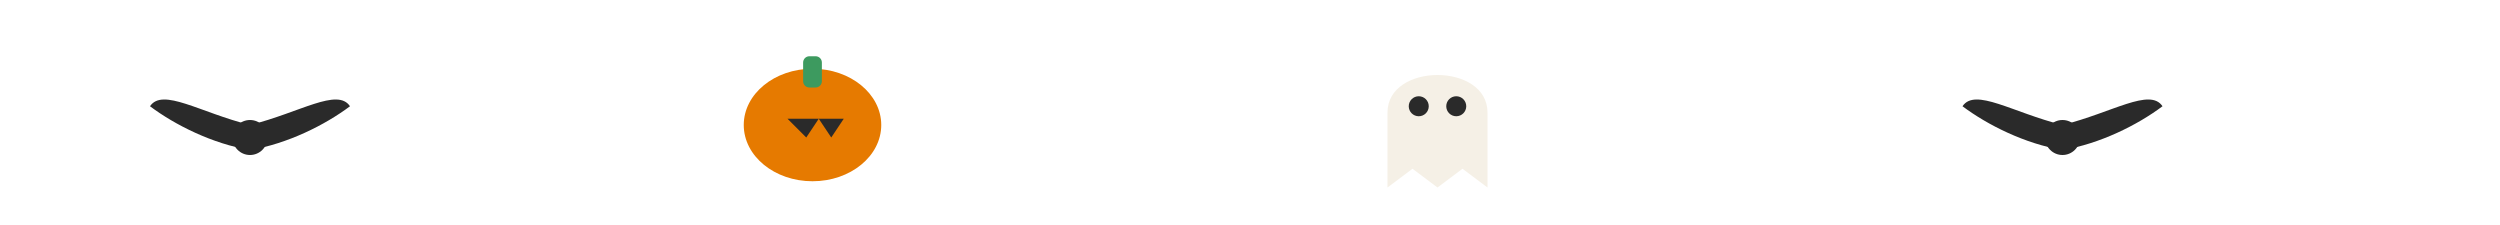
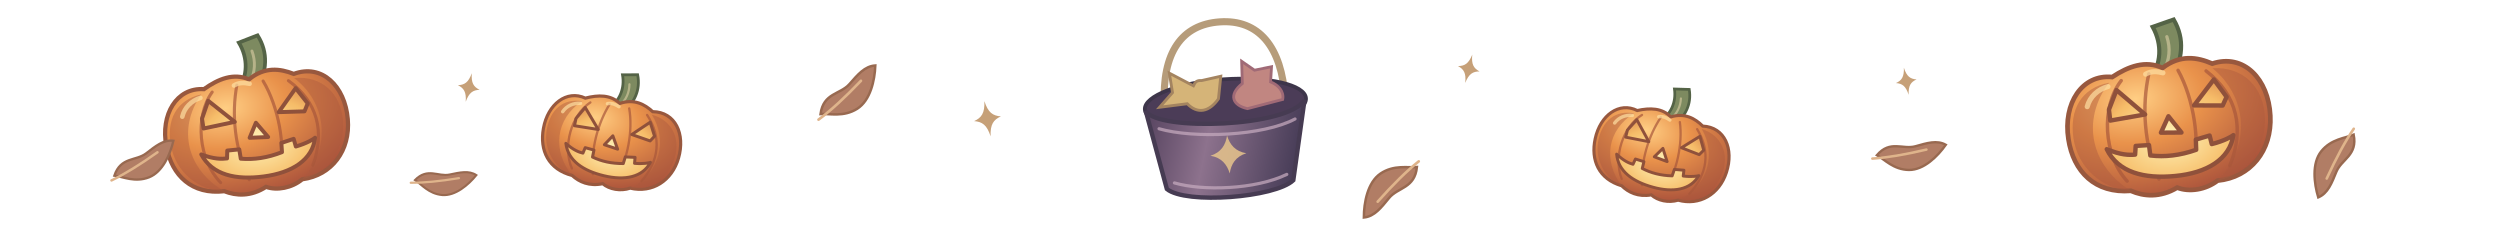
<svg xmlns="http://www.w3.org/2000/svg" viewBox="0 0 400 36" fill="none" aria-hidden="true">
-   <g transform="translate(40,18)" fill="#2a2a2a">
-     <path d="M0 2 C-8 0,-14 -4,-16 -1 C-12 2,-6 5,0 6 C6 5,12 2,16 -1 C14 -4,8 0,0 2z" />
-     <circle cx="0" cy="4" r="2.8" />
+   <defs>
+     <radialGradient id="hw-pumpkin" cx=".35" cy=".26" r=".81">
+       <stop stop-color="#ffce84" />
+       <stop offset=".41" stop-color="#e9924b" />
+       <stop offset="1" stop-color="#a9513b" />
+     </radialGradient>
+     <radialGradient id="hw-candle" cx=".51" cy=".57" r=".79">
+       <stop stop-color="#fff3b8" />
+       <stop offset=".64" stop-color="#f6bd69" />
+       <stop offset="1" stop-color="#d57d48" />
+     </radialGradient>
+     <linearGradient id="hw-wing" x2=".79" y2="1">
+       <stop stop-color="#86778e" />
+       <stop offset=".48" stop-color="#65566f" />
+       <stop offset="1" stop-color="#3d374e" />
+     </linearGradient>
+     <linearGradient id="hw-pearl" x2=".79" y2="1">
+       <stop stop-color="#fff4df" />
+       <stop offset=".47" stop-color="#eee5e4" />
+       <stop offset="1" stop-color="#ad9eae" />
+     </linearGradient>
+     <linearGradient id="hw-bucket" x2="1" y2=".16">
+       <stop stop-color="#56435f" />
+       <stop offset=".42" stop-color="#8d728d" />
+       <stop offset="1" stop-color="#483d58" />
+     </linearGradient>
+     <linearGradient id="hw-moon" x2=".82" y2="1">
+       <stop stop-color="#fff3cb" />
+       <stop offset=".65" stop-color="#e9c78d" />
+       <stop offset="1" stop-color="#b68d61" />
+     </linearGradient>
+   </defs>
+   <g transform="translate(41 20) rotate(-9) scale(0.65)">
+     <path d="M-3.1-9.2C-.17-12.25.63-16.5-1.05-20.7l4.82-1.05c2 4.69.9 8.95-2.24 13.48Z" fill="#7d8a60" stroke="#546346" stroke-width=".92" />
+     <path d="M1.8-18.15q.8 4.05-1.65 7.46" stroke="#b6b389" stroke-width=".72" stroke-linecap="round" />
+     <path d="M0-11.37c4.27-2.52 7.94-1.46 11.09.39C18.33-12.44 23.08-6.06 22.48 2.1 21.93 9.82 16.45 15.16 9.1 14.97 6.21 16.68 2.53 16.78 0 15.42c-4.08 1.81-7.61 1.04-10.31-.55-7.94-.33-12.16-5.74-12.37-13.11-.25-8.02 4.77-13.98 11.33-12.49C-7.4-12.69-3.49-13.57 0-11.37Z" fill="url(#hw-pumpkin)" stroke="#98583e" stroke-width="1.04" />
+     <path d="M-12.2-9.56c-7.28 7.57-6.25 17.84 1.89 24.43-6.3-1.12-11.06-6.51-11.24-13.11-.16-6.37 3.01-10.93 9.35-11.32Zm23.2-.41c6.68 6.88 6.83 17.92-1.9 24.94 7.41-.67 11.64-6.25 12.16-12.76.53-6.48-3.33-11.74-10.26-12.18Z" fill="#ab593e" opacity=".44" />
+     <path d="M-9.45-9.7c-5.25 5.26-5.95 15.99-1.42 22.34M-3.18-10.44c-2.4 6.75-3.04 15.41-.61 23.48m7.15-23.47c2.7 6.66 3.09 16.72.47 23.02m5.7-22.13c6.24 6.18 6.96 13.85 2.67 21.53" stroke="#a9573b" stroke-width=".77" stroke-opacity=".7" stroke-linecap="round" />
+     <path d="M-17.66-4.87c.86-2.14 2.86-3.56 5.13-3.87m8.63-1.72c1.34-.58 2.55-.31 3.87.18" stroke="#ffe2a6" stroke-width="1.13" opacity=".67" stroke-linecap="round" />
+     <path d="m-12.95-3.62 2.2-4.12 5.65 6.15-7.85.41Zm18.9 1.36 5.05-5.18 2.35 4.18-1.1 1.8ZM-2.1 2.86 0-.56l2.43 3.94Zm-12.4 2.18c2.88 1.65 4.79 1.93 6.11 1.96l.36-1.9 2.96.17.01 2.33c3.15.77 6.48.82 10.27-.01l.2-2.26 3.15-.52.24 1.94c2.8-.33 4.71-1.16 5.01-1.39-1.46 5.26-6.9 7.65-14 7.44-6.85-.18-12.42-2.31-14.31-7.76Z" fill="url(#hw-candle)" stroke="#8f513b" stroke-width=".98" stroke-linejoin="round" />
  </g>
-   <g transform="translate(130,20)">
-     <ellipse cx="0" cy="0" rx="11" ry="9" fill="#e67a00" />
-     <rect x="-1.5" y="-11" width="3" height="5" rx="1" fill="#3d9a5f" />
-     <path d="M-4 -1 L-1 2 L1 -1 L3 2 L5 -1" fill="#2a2a2a" />
+   <g transform="translate(98 22) rotate(12) scale(0.49)">
+     <path d="M-3.1-9.2C-.17-12.25.63-16.5-1.05-20.7l4.82-1.05c2 4.69.9 8.95-2.24 13.48Z" fill="#7d8a60" stroke="#546346" stroke-width=".92" />
+     <path d="M1.8-18.15q.8 4.05-1.65 7.46" stroke="#b6b389" stroke-width=".72" stroke-linecap="round" />
+     <path d="M0-11.37c4.27-2.52 7.94-1.46 11.09.39C18.33-12.44 23.08-6.06 22.48 2.1 21.93 9.82 16.45 15.16 9.1 14.97 6.21 16.68 2.53 16.78 0 15.42c-4.08 1.81-7.61 1.04-10.31-.55-7.94-.33-12.16-5.74-12.37-13.11-.25-8.02 4.77-13.98 11.33-12.49C-7.4-12.69-3.49-13.57 0-11.37Z" fill="url(#hw-pumpkin)" stroke="#98583e" stroke-width="1.04" />
+     <path d="M-12.2-9.56c-7.28 7.57-6.25 17.84 1.89 24.43-6.3-1.12-11.06-6.51-11.24-13.11-.16-6.37 3.01-10.93 9.35-11.32Zm23.2-.41c6.68 6.88 6.83 17.92-1.9 24.94 7.41-.67 11.64-6.25 12.16-12.76.53-6.48-3.33-11.74-10.26-12.18Z" fill="#ab593e" opacity=".44" />
+     <path d="M-9.45-9.7c-5.25 5.26-5.95 15.99-1.42 22.34M-3.18-10.44c-2.4 6.75-3.04 15.41-.61 23.48m7.15-23.47c2.7 6.66 3.09 16.72.47 23.02m5.7-22.13c6.24 6.18 6.96 13.85 2.67 21.53" stroke="#a9573b" stroke-width=".77" stroke-opacity=".7" stroke-linecap="round" />
+     <path d="M-17.66-4.87c.86-2.14 2.86-3.56 5.13-3.87m8.63-1.72c1.34-.58 2.55-.31 3.87.18" stroke="#ffe2a6" stroke-width="1.13" opacity=".67" stroke-linecap="round" />
+     <path d="m-12.95-3.62 2.2-4.12 5.65 6.15-7.85.41Zm18.9 1.36 5.05-5.18 2.35 4.18-1.1 1.8ZM-2.1 2.86 0-.56l2.43 3.94Zm-12.4 2.18c2.88 1.65 4.79 1.93 6.11 1.96l.36-1.9 2.96.17.01 2.33c3.15.77 6.48.82 10.27-.01l.2-2.26 3.15-.52.24 1.94c2.8-.33 4.71-1.16 5.01-1.39-1.46 5.26-6.9 7.65-14 7.44-6.85-.18-12.42-2.31-14.31-7.76Z" fill="url(#hw-candle)" stroke="#8f513b" stroke-width=".98" stroke-linejoin="round" />
  </g>
-   <g transform="translate(230,16)">
-     <path d="M-8 2 C-8 -6,8 -6,8 2 L8 14 L4 11 L0 14 L-4 11 L-8 14 Z" fill="#f5f0e6" />
-     <circle cx="-3" cy="1" r="1.6" fill="#2a2a2a" />
-     <circle cx="3" cy="1" r="1.6" fill="#2a2a2a" />
+   <g transform="translate(196 17) rotate(-4) scale(0.71)">
+     <path d="M-13.6-1.2c.22-11.9 5.2-17.85 13.73-17.85 8.79 0 13.58 6.54 13.49 18.3" stroke="#b69c7a" stroke-width="1.6" />
+     <ellipse cx=".13" cy="-.53" rx="18.2" ry="5.55" fill="#4b3c57" stroke="#3d354a" stroke-width=".85" />
+     <path d="m-6.78-5.09-5.21-3.22.4 4.42-3.13 3.09 6.27-.36c2.17 2.56 4.83 2.2 7.1-.62l.87-5.03-4.37.67c-1.13-.16-1.46.22-1.93 1.05Z" fill="#d5b478" stroke="#a48460" stroke-width=".65" />
+     <path d="m4.25-4.83.2-5.01 2.75 2.2 3.88-.52-.45 3.4c1.69.83 2.91 2.35 2.45 4.13L5.01.89c-3.31-.97-4.13-3.41-.76-5.72Z" fill="#c18681" stroke="#a06a76" stroke-width=".64" />
+     <path d="M-17.89-.19c2.33 4.84 31.96 5.9 35.87 0l-3.79 17.9c-4.4 3.63-24.56 3.77-28.56-.02Z" fill="url(#hw-bucket)" stroke="#463b52" stroke-width=".99" />
+     <path d="M-15.18 4.02c7.65 2.81 23.31 3.27 30.72-.06m-28.11 12.48c6.2 2.29 18.06 2.79 25.39-.15" stroke="#c4a8bd" stroke-width=".72" opacity=".74" stroke-linecap="round" />
+     <path d="M0 6.62c.47 2.09 1.6 3.69 4.05 4.28-2.45.59-3.58 2.19-4.05 4.28-.47-2.09-1.6-3.69-4.05-4.28C-1.6 10.31-.47 8.71 0 6.62Z" fill="#e3c18b" opacity=".88" />
  </g>
-   <g transform="translate(330,18)" fill="#2a2a2a">
-     <path d="M0 2 C-8 0,-14 -4,-16 -1 C-12 2,-6 5,0 6 C6 5,12 2,16 -1 C14 -4,8 0,0 2z" />
-     <circle cx="0" cy="4" r="2.8" />
+   <g transform="translate(266 24) rotate(14) scale(0.48)">
+     <path d="M-3.1-9.2C-.17-12.25.63-16.5-1.05-20.7l4.82-1.05c2 4.69.9 8.95-2.24 13.48Z" fill="#7d8a60" stroke="#546346" stroke-width=".92" />
+     <path d="M1.8-18.15q.8 4.05-1.65 7.46" stroke="#b6b389" stroke-width=".72" stroke-linecap="round" />
+     <path d="M0-11.37c4.27-2.52 7.94-1.46 11.09.39C18.33-12.44 23.08-6.06 22.48 2.1 21.93 9.82 16.45 15.16 9.1 14.97 6.21 16.68 2.53 16.78 0 15.42c-4.08 1.81-7.61 1.04-10.31-.55-7.94-.33-12.16-5.74-12.37-13.11-.25-8.02 4.77-13.98 11.33-12.49C-7.4-12.69-3.49-13.57 0-11.37Z" fill="url(#hw-pumpkin)" stroke="#98583e" stroke-width="1.04" />
+     <path d="M-12.2-9.56c-7.28 7.57-6.25 17.84 1.89 24.43-6.3-1.12-11.06-6.51-11.24-13.11-.16-6.37 3.01-10.93 9.35-11.32Zm23.2-.41c6.68 6.88 6.83 17.92-1.9 24.94 7.41-.67 11.64-6.25 12.16-12.76.53-6.48-3.33-11.74-10.26-12.18Z" fill="#ab593e" opacity=".44" />
+     <path d="M-9.45-9.7c-5.25 5.26-5.95 15.99-1.42 22.34M-3.18-10.44c-2.4 6.75-3.04 15.41-.61 23.48m7.15-23.47c2.7 6.66 3.09 16.72.47 23.02m5.7-22.13c6.24 6.18 6.96 13.85 2.67 21.53" stroke="#a9573b" stroke-width=".77" stroke-opacity=".7" stroke-linecap="round" />
+     <path d="M-17.66-4.87c.86-2.14 2.86-3.56 5.13-3.87m8.63-1.72c1.34-.58 2.55-.31 3.87.18" stroke="#ffe2a6" stroke-width="1.13" opacity=".67" stroke-linecap="round" />
+     <path d="m-12.95-3.62 2.2-4.12 5.65 6.15-7.85.41Zm18.9 1.36 5.05-5.18 2.35 4.18-1.1 1.8ZM-2.1 2.86 0-.56l2.43 3.94Zm-12.4 2.18c2.88 1.65 4.79 1.93 6.11 1.96l.36-1.9 2.96.17.01 2.33c3.15.77 6.48.82 10.27-.01l.2-2.26 3.15-.52.24 1.94c2.8-.33 4.71-1.16 5.01-1.39-1.46 5.26-6.9 7.65-14 7.44-6.85-.18-12.42-2.31-14.31-7.76Z" fill="url(#hw-candle)" stroke="#8f513b" stroke-width=".98" stroke-linejoin="round" />
+   </g>
+   <g transform="translate(347 19) rotate(-7) scale(0.72)">
+     <path d="M-3.1-9.2C-.17-12.25.63-16.5-1.05-20.7l4.82-1.05c2 4.69.9 8.95-2.24 13.48Z" fill="#7d8a60" stroke="#546346" stroke-width=".92" />
+     <path d="M1.8-18.15q.8 4.05-1.65 7.46" stroke="#b6b389" stroke-width=".72" stroke-linecap="round" />
+     <path d="M0-11.37c4.27-2.52 7.94-1.46 11.09.39C18.33-12.44 23.08-6.06 22.48 2.1 21.93 9.82 16.45 15.16 9.1 14.97 6.21 16.68 2.53 16.78 0 15.42c-4.08 1.81-7.61 1.04-10.31-.55-7.94-.33-12.16-5.74-12.37-13.11-.25-8.02 4.77-13.98 11.33-12.49C-7.4-12.69-3.49-13.57 0-11.37Z" fill="url(#hw-pumpkin)" stroke="#98583e" stroke-width="1.04" />
+     <path d="M-12.2-9.56c-7.28 7.57-6.25 17.84 1.89 24.43-6.3-1.12-11.06-6.51-11.24-13.11-.16-6.37 3.01-10.93 9.35-11.32Zm23.2-.41c6.68 6.88 6.83 17.92-1.9 24.94 7.41-.67 11.64-6.25 12.16-12.76.53-6.48-3.33-11.74-10.26-12.18Z" fill="#ab593e" opacity=".44" />
+     <path d="M-9.45-9.7c-5.25 5.26-5.95 15.99-1.42 22.34M-3.18-10.44c-2.4 6.75-3.04 15.41-.61 23.48m7.15-23.47c2.7 6.66 3.09 16.72.47 23.02m5.7-22.13c6.24 6.18 6.96 13.85 2.67 21.53" stroke="#a9573b" stroke-width=".77" stroke-opacity=".7" stroke-linecap="round" />
+     <path d="M-17.66-4.87c.86-2.14 2.86-3.56 5.13-3.87m8.63-1.72c1.34-.58 2.55-.31 3.87.18" stroke="#ffe2a6" stroke-width="1.13" opacity=".67" stroke-linecap="round" />
+     <path d="m-12.95-3.62 2.2-4.12 5.65 6.15-7.85.41Zm18.9 1.36 5.05-5.18 2.35 4.18-1.1 1.8ZM-2.1 2.86 0-.56l2.43 3.94Zm-12.4 2.18c2.88 1.65 4.79 1.93 6.11 1.96l.36-1.9 2.96.17.01 2.33c3.15.77 6.48.82 10.27-.01l.2-2.26 3.15-.52.24 1.94c2.8-.33 4.71-1.16 5.01-1.39-1.46 5.26-6.9 7.65-14 7.44-6.85-.18-12.42-2.31-14.31-7.76Z" fill="url(#hw-candle)" stroke="#8f513b" stroke-width=".98" stroke-linejoin="round" />
+   </g>
+   <g transform="translate(19 28) rotate(-8) scale(0.59)">
+     <path d="M-1.2 0C1.25-4.86 5.11-3.05 8.2-4.79c2.78-1.58 5.15-3.06 7.77-2.34-1.38 3.56-4.09 7.97-7.91 8.89C4.03 2.71 1.03.6-1.2 0Z" fill="#b17d65" stroke="#986950" stroke-width=".64" />
+     <path d="M-2.15 1.18q5.53-1.75 13.4-5.82" stroke="#dfb48b" stroke-width=".68" stroke-linecap="round" />
+   </g>
+   <g transform="translate(67 29) rotate(18) scale(0.53)">
+     <path d="M-1.2 0C1.25-4.86 5.11-3.05 8.2-4.79c2.78-1.58 5.15-3.06 7.77-2.34-1.38 3.56-4.09 7.97-7.91 8.89C4.03 2.71 1.03.6-1.2 0Z" fill="#b17d65" stroke="#986950" stroke-width=".64" />
+     <path d="M-2.15 1.18q5.53-1.75 13.4-5.82" stroke="#dfb48b" stroke-width=".68" stroke-linecap="round" />
+   </g>
+   <g transform="translate(132 18) rotate(-19) scale(0.63)">
+     <path d="M-1.2 0C1.25-4.86 5.11-3.05 8.2-4.79c2.78-1.58 5.15-3.06 7.77-2.34-1.38 3.56-4.09 7.97-7.91 8.89C4.03 2.71 1.03.6-1.2 0Z" fill="#b17d65" stroke="#986950" stroke-width=".64" />
+     <path d="M-2.15 1.18q5.53-1.75 13.4-5.82" stroke="#dfb48b" stroke-width=".68" stroke-linecap="round" />
+   </g>
+   <g transform="translate(226 27) rotate(159) scale(0.63)">
+     <path d="M-1.2 0C1.25-4.86 5.11-3.05 8.2-4.79c2.78-1.58 5.15-3.06 7.77-2.34-1.38 3.56-4.09 7.97-7.91 8.89C4.03 2.71 1.03.6-1.2 0Z" fill="#b17d65" stroke="#986950" stroke-width=".64" />
+     <path d="M-2.15 1.18q5.53-1.75 13.4-5.82" stroke="#dfb48b" stroke-width=".68" stroke-linecap="round" />
+   </g>
+   <g transform="translate(301 25) rotate(14) scale(0.6)">
+     <path d="M-1.2 0C1.25-4.86 5.11-3.05 8.2-4.79c2.78-1.58 5.15-3.06 7.77-2.34-1.38 3.56-4.09 7.97-7.91 8.89C4.03 2.71 1.03.6-1.2 0Z" fill="#b17d65" stroke="#986950" stroke-width=".64" />
+     <path d="M-2.15 1.18q5.53-1.75 13.4-5.82" stroke="#dfb48b" stroke-width=".68" stroke-linecap="round" />
+   </g>
+   <g transform="translate(376 22) rotate(142) scale(0.62)">
+     <path d="M-1.2 0C1.25-4.86 5.11-3.05 8.2-4.79c2.78-1.58 5.15-3.06 7.77-2.34-1.38 3.56-4.09 7.97-7.91 8.89C4.03 2.71 1.03.6-1.2 0Z" fill="#b17d65" stroke="#986950" stroke-width=".64" />
+     <path d="M-2.15 1.18q5.53-1.75 13.4-5.82" stroke="#dfb48b" stroke-width=".68" stroke-linecap="round" />
+   </g>
+   <g transform="translate(75 14) rotate(12) scale(0.53)">
+     <path d="M0-4.4C.41-1.45 1.41-.5 3.35 0 1.41.5.41 1.45 0 4.4-.41 1.45-1.41.5-3.35 0-1.41-.5-.41-1.45 0-4.4Z" fill="#c6a078" />
+   </g>
+   <g transform="translate(158 19) rotate(-10) scale(0.65)">
+     <path d="M0-4.4C.41-1.45 1.41-.5 3.35 0 1.41.5.41 1.45 0 4.4-.41 1.45-1.41.5-3.35 0-1.41-.5-.41-1.45 0-4.4Z" fill="#c6a078" />
+   </g>
+   <g transform="translate(235 11) rotate(14) scale(0.53)">
+     <path d="M0-4.4C.41-1.45 1.41-.5 3.35 0 1.41.5.41 1.45 0 4.4-.41 1.45-1.41.5-3.35 0-1.41-.5-.41-1.45 0-4.4Z" fill="#c6a078" />
+   </g>
+   <g transform="translate(305 13) rotate(-10) scale(0.5)">
+     <path d="M0-4.4C.41-1.45 1.41-.5 3.35 0 1.41.5.41 1.45 0 4.4-.41 1.45-1.41.5-3.35 0-1.41-.5-.41-1.45 0-4.4Z" fill="#c6a078" />
  </g>
</svg>
